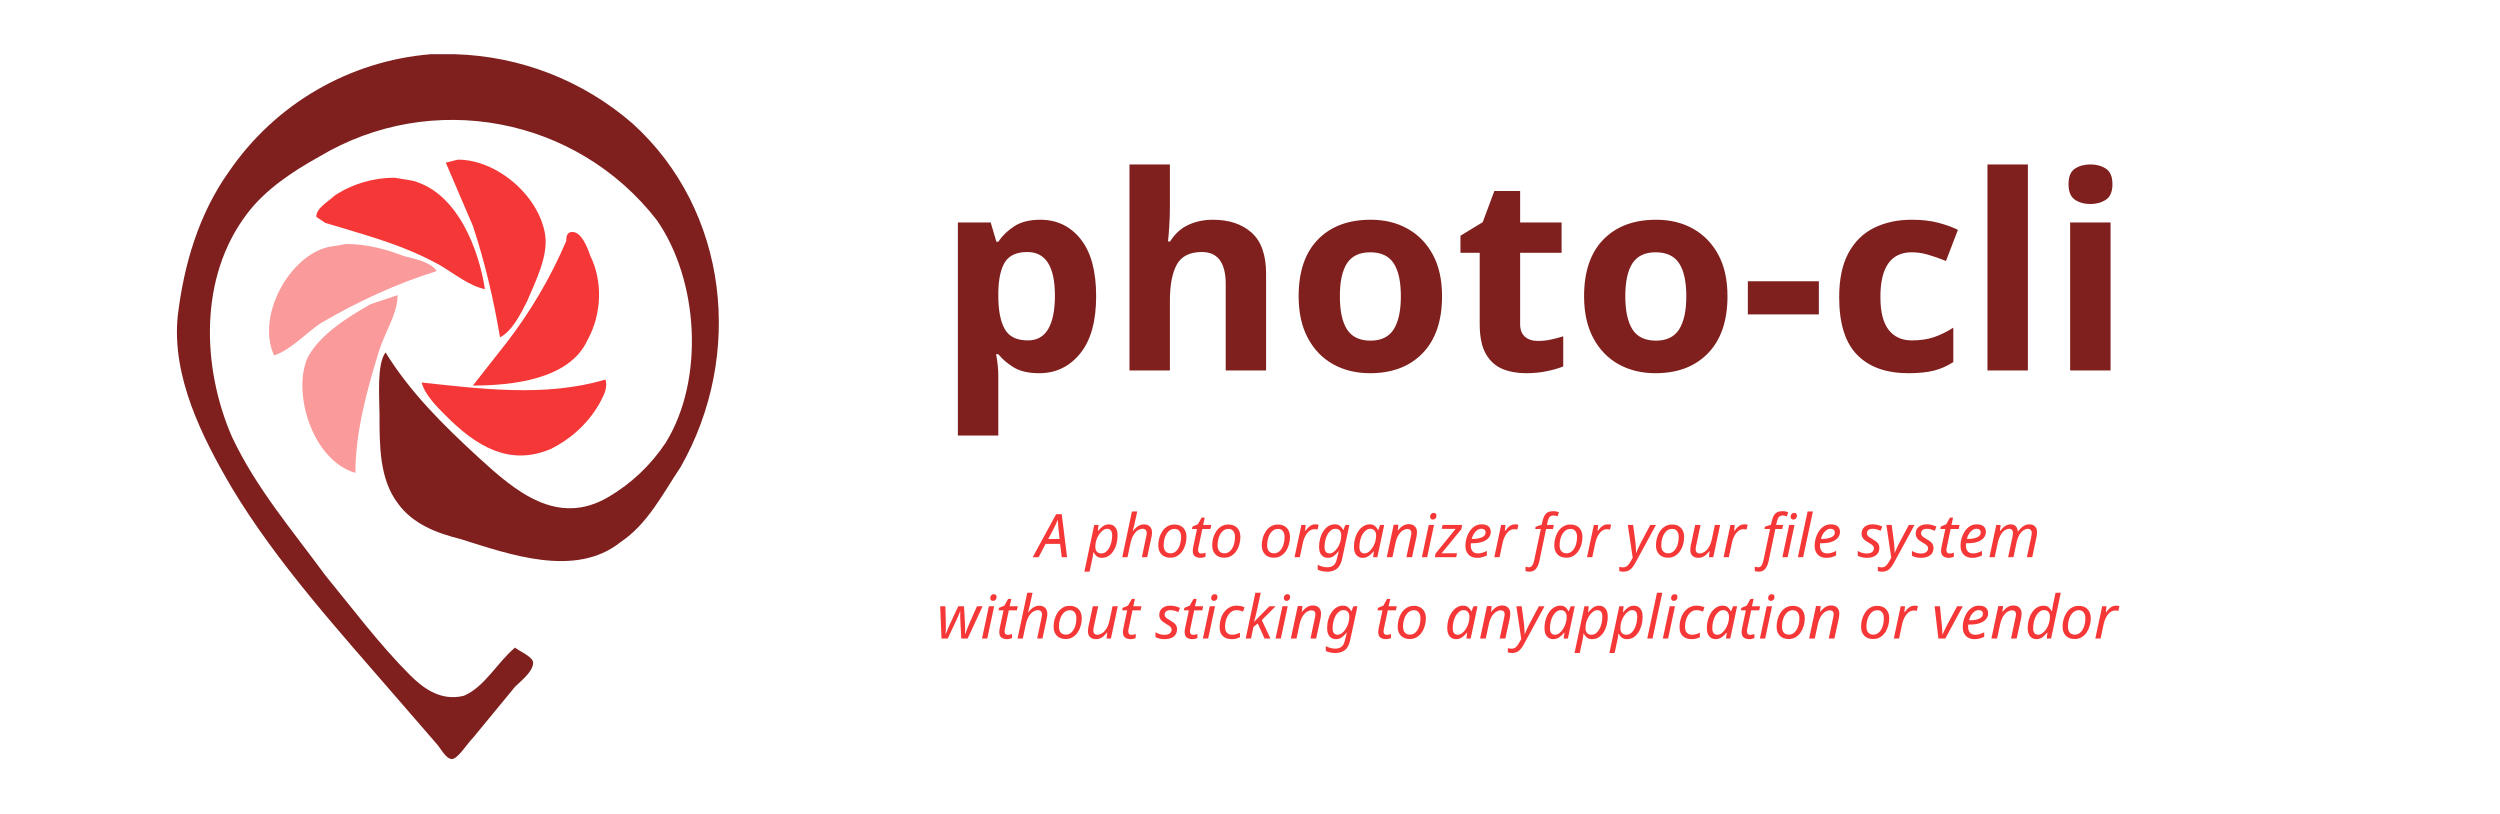
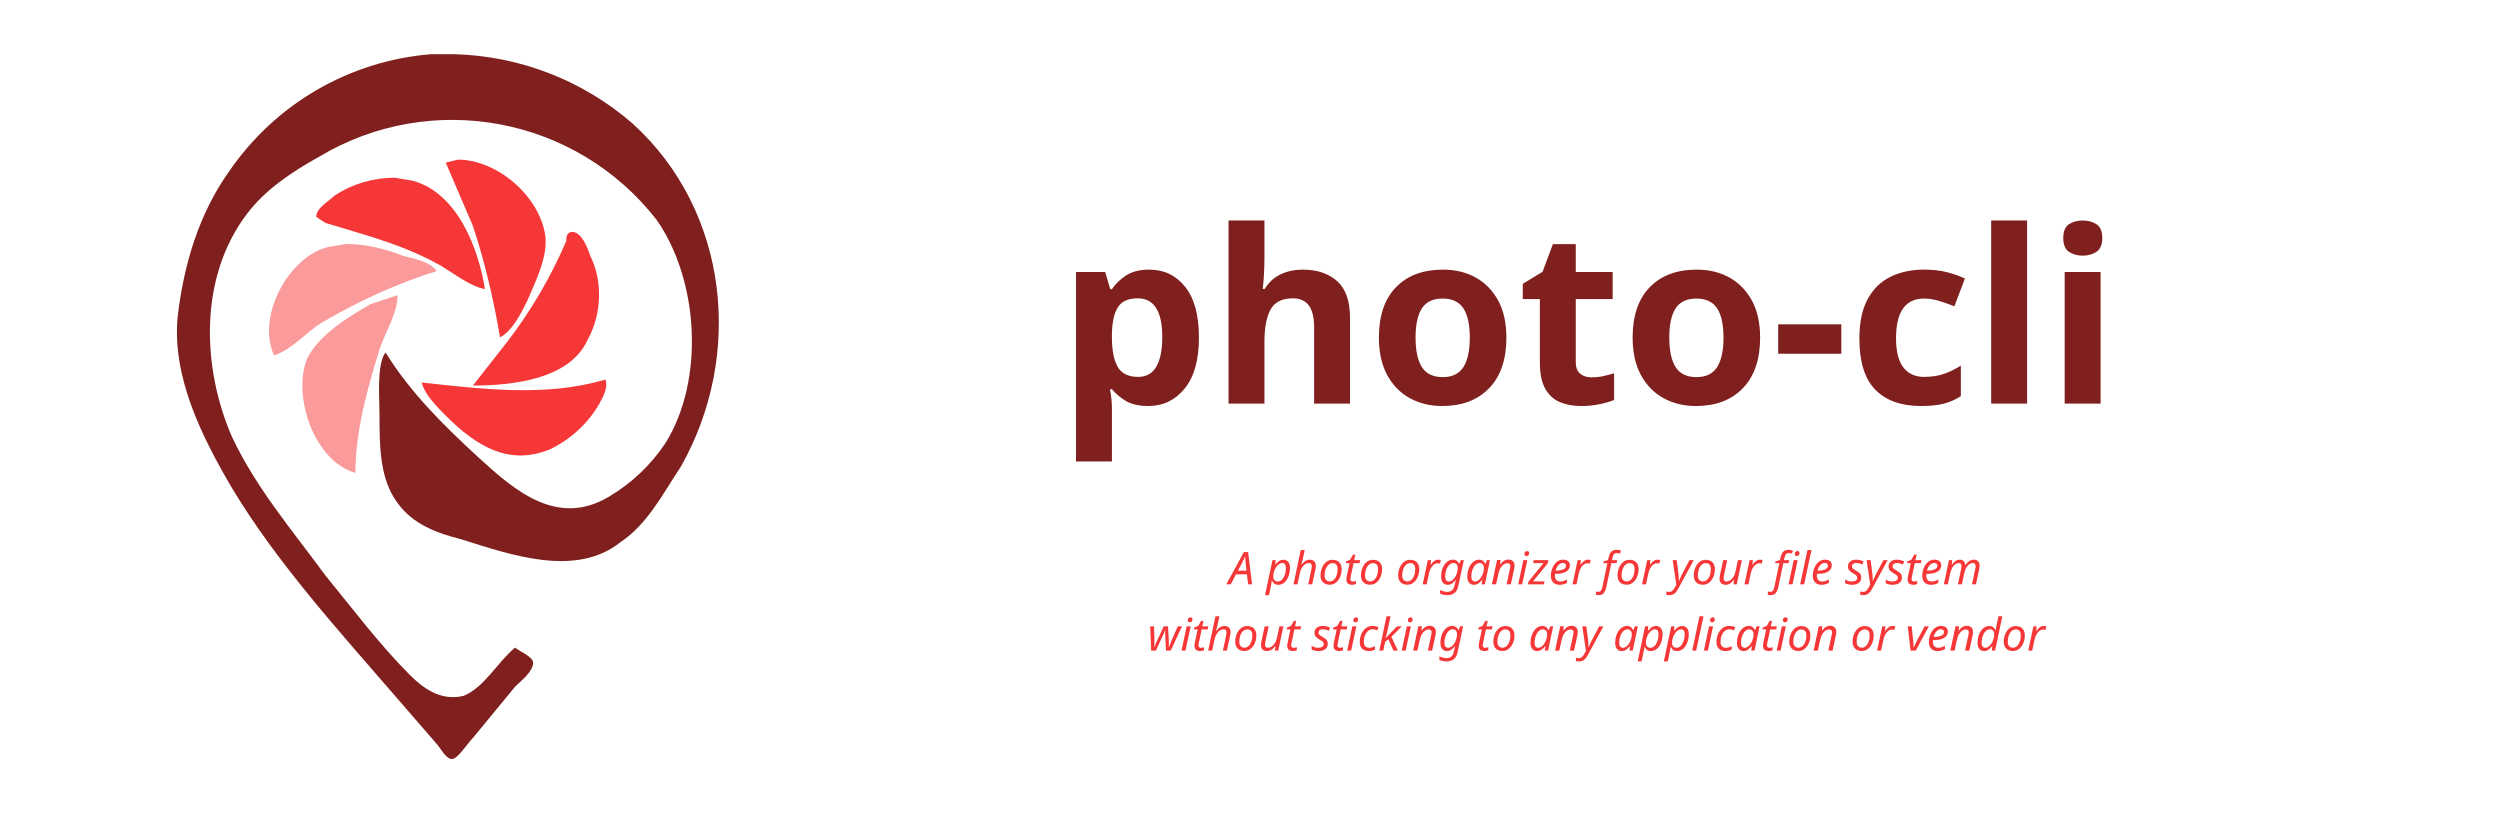
- <svg xmlns="http://www.w3.org/2000/svg" width="830" height="270" font-family="sans-serif">
+ <svg xmlns="http://www.w3.org/2000/svg" font-family="sans-serif" viewBox="0 0 830 270">
  <path fill="#fa9a9b" d="m132 98-9 3c-7 4-17 10-21 18-5 12 2 34 16 38 0-14 4-28 8-41 2-6 6-12 6-18z" />
  <path fill="#fa9a9b" d="m115 81-6 1c-13 3-24 23-18 36 6-2 11-8 16-11 12-7 25-13 38-17-2-3-7-4-11-5-5-2-12-4-19-4z" />
  <path fill="#f53737" d="M131 59c-7 0-14 2-20 6-2 2-6 4-6 7l3 2 10 3c10 3 19 6 28 11 5 3 10 7 15 8-2-13-9-32-24-36l-6-1z" />
  <path fill="#f53737" d="m152 53-4 1 9 21c4 12 7 25 9 37 4-2 7-8 9-12 3-7 7-15 6-22-2-13-16-25-29-25z" />
  <path fill="#f53737" d="M190 77c-2 0-2 2-2 3a155 155 0 0 1-20 34l-11 14c13 0 32-2 38-15 5-9 5-20 1-28-1-3-3-8-6-8z" />
  <path fill="#f53737" d="M201 126c-20 6-42 3-61 1 1 4 5 8 8 11 10 10 21 17 35 11 6-3 12-8 16-15 1-2 3-5 2-8z" />
  <path fill="#7f201e" d="M151 18h-8a90 90 0 0 0-67 39c-10 14-15 31-17 48-2 20 8 40 18 57 15 25 36 48 55 70l13 15c1 1 3 5 5 5s5-5 7-7l14-17c2-2 6-5 6-8 0-2-5-4-6-5-6 5-10 13-17 16-8 2-14-3-18-7-10-10-19-22-28-33-11-15-23-29-31-46-10-23-11-53 5-74 6-8 15-14 24-19a86 86 0 0 1 112 21c14 20 16 53 3 74a58 58 0 0 1-19 18c-17 10-31-2-43-13s-23-22-31-35c-3 4-2 15-2 21 0 10 0 21 6 29 5 7 13 10 21 12 16 5 38 13 53 1 9-6 14-16 20-25 21-37 16-85-16-114a94 94 0 0 0-59-23z" />
-   <text x="311" y="123" fill="#7f201e" font-size="90" font-weight="700">photo-cli</text>
-   <text x="344" y="185" fill="#f53737" font-size="20" font-style="italic" font-weight="400">A photo organizer for your file system</text>
-   <text x="311" y="212" fill="#f53737" font-size="20" font-style="italic" font-weight="400">without sticking to anyapplication or vendor</text>
+   <text x="351" y="134" fill="#7f201e" font-size="80" font-weight="700">photo-cli</text>
+   <text x="408" y="194" fill="#f53737" font-size="15" font-style="italic" font-weight="400">A photo organizer for your file system</text>
+   <text x="381" y="216" fill="#f53737" font-size="15" font-style="italic" font-weight="400">without sticking to any application or vendor</text>
</svg>
